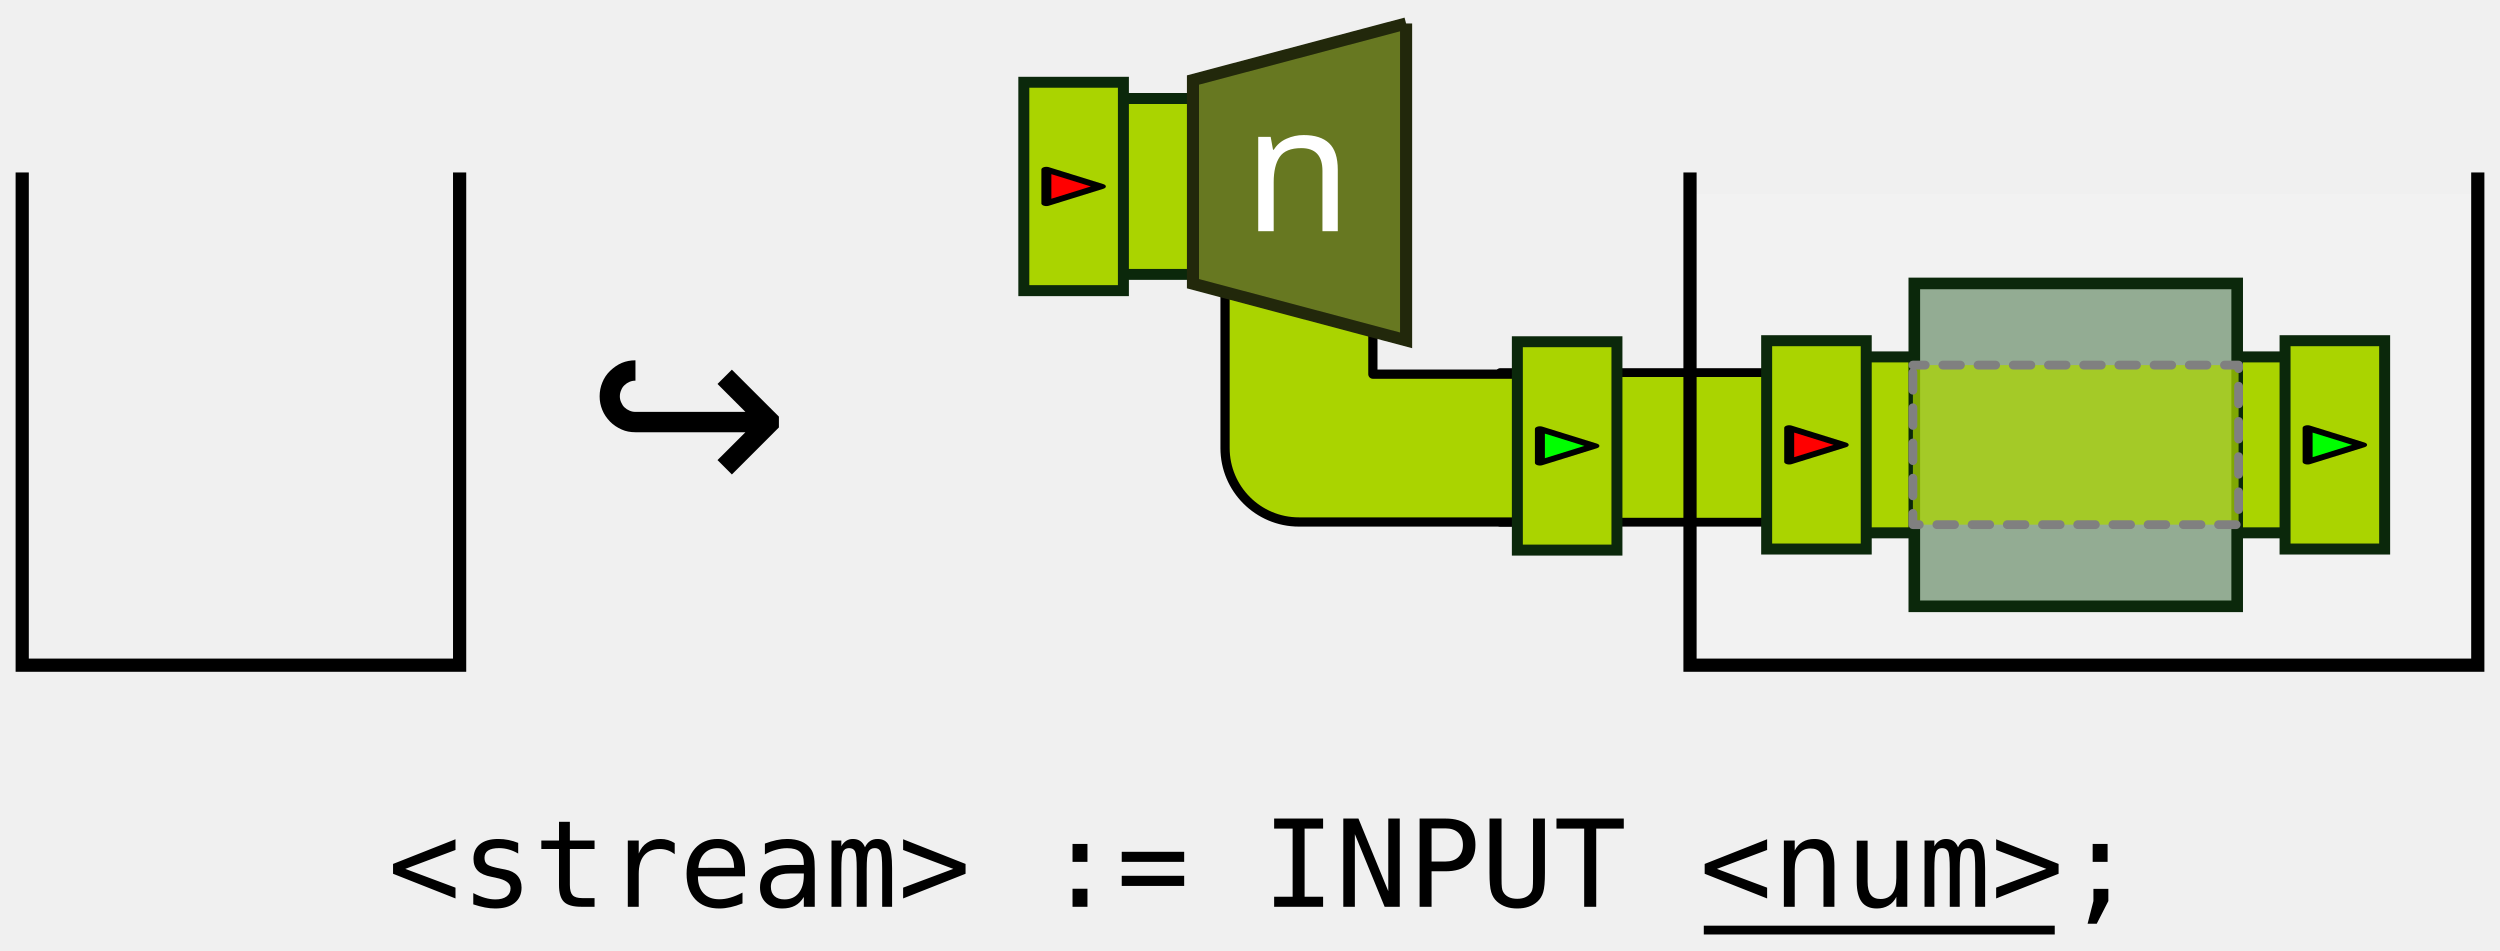
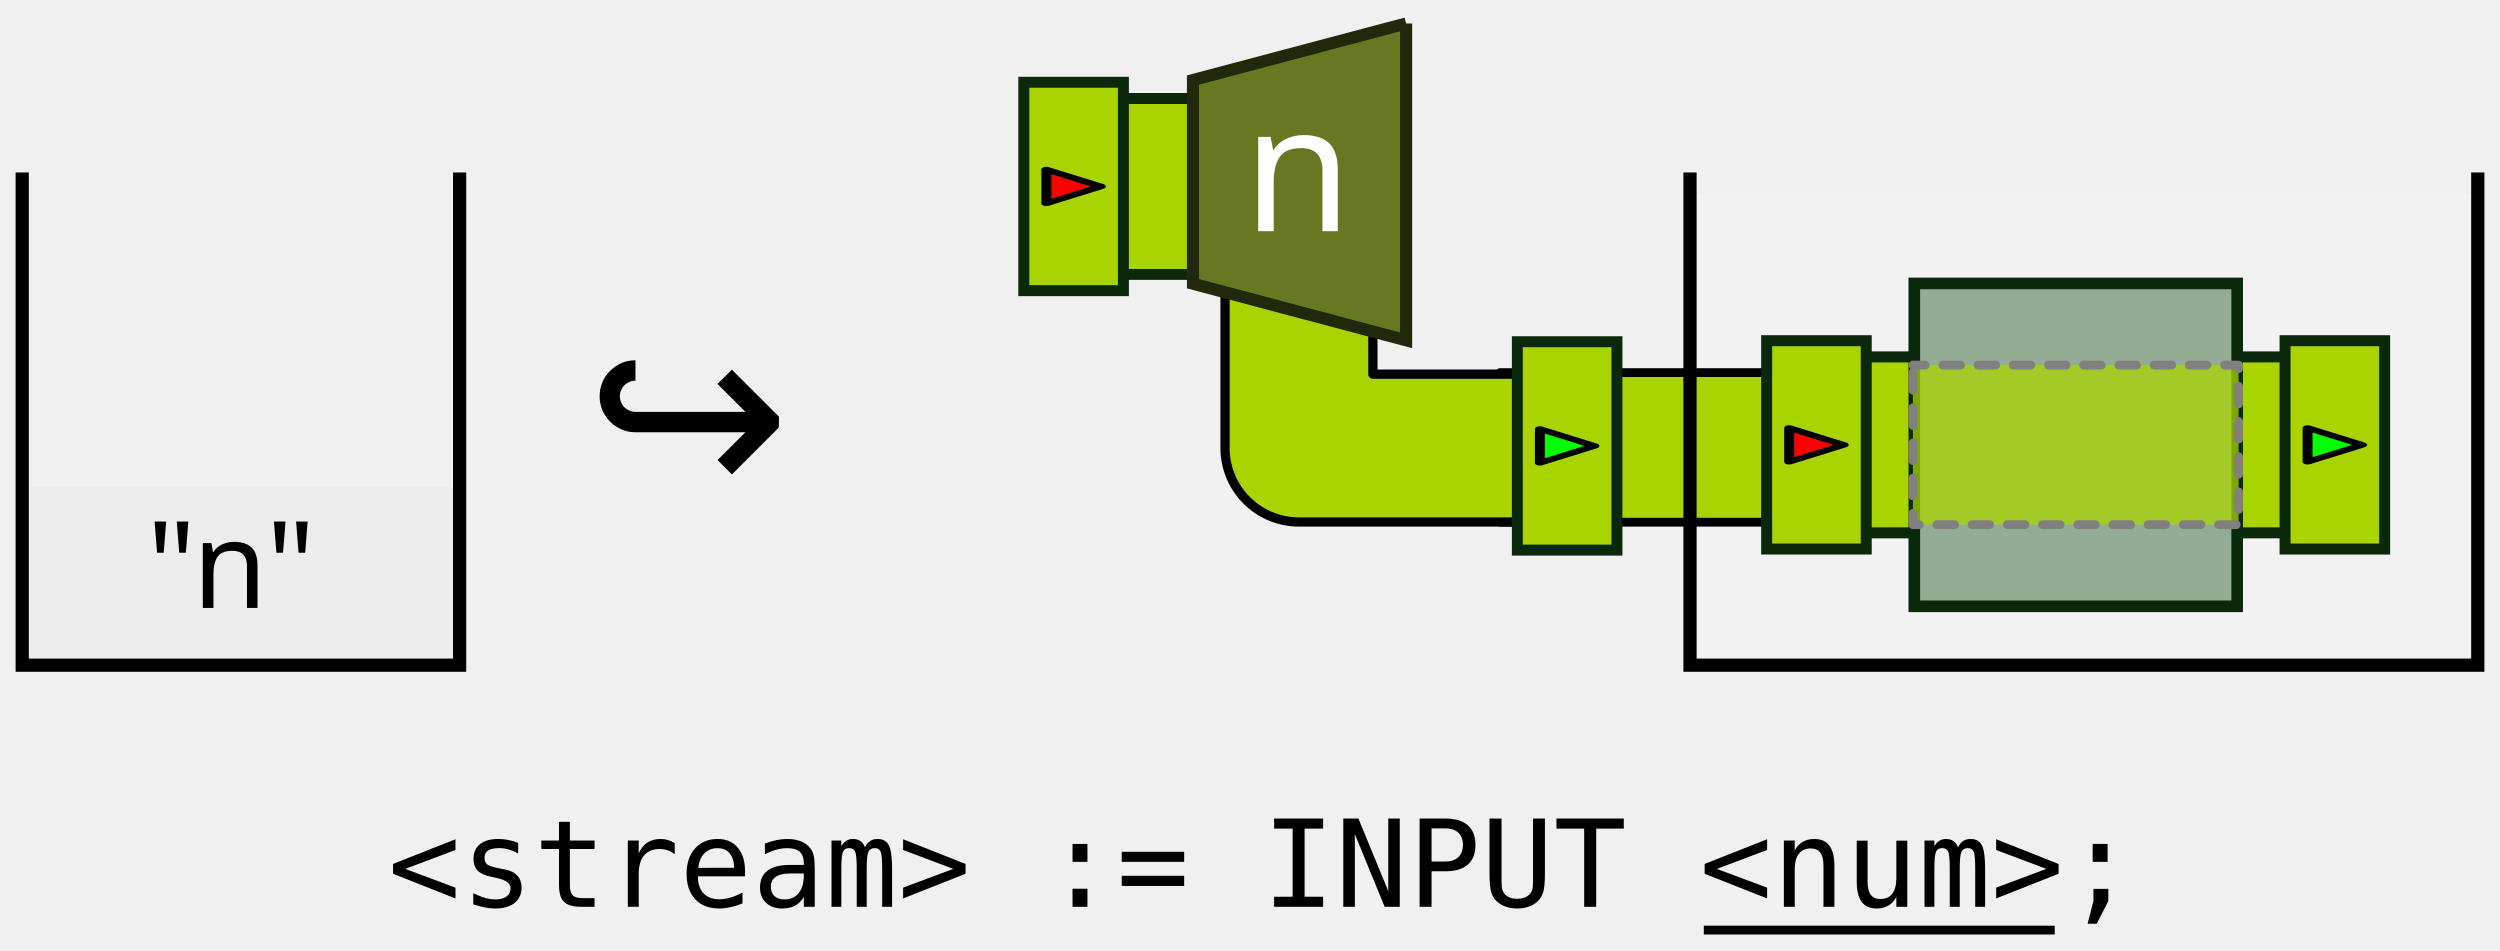
<svg xmlns="http://www.w3.org/2000/svg" width="160.31mm" height="60.923mm" viewBox="0 0 568.026 215.871" id="svg6414" version="1.1">
  <defs id="defs6416" />
  <g id="layer1" transform="translate(-135.8885,-703.7812)">
+     <rect style="opacity:0.98;fill:#ececec;fill-opacity:1;stroke:none;stroke-width:3;stroke-linecap:round;stroke-linejoin:miter;stroke-miterlimit:4;stroke-dasharray:none;stroke-dashoffset:0;stroke-opacity:1" id="rect8260" width="99.879" height="40.406" x="140.67" y="814.449" ry="0" />
    <g id="g8494" transform="translate(196.8743,0)">
      <g id="g8440">
        <text id="text8577" y="909.811" x="27.13" style="font-style:normal;font-weight:normal;font-size:27.5px;line-height:125%;font-family:sans-serif;letter-spacing:0px;word-spacing:0px;fill:#000000;fill-opacity:1;stroke:none;stroke-width:1px;stroke-linecap:butt;stroke-linejoin:miter;stroke-opacity:1" xml:space="preserve">
          <tspan style="font-style:normal;font-variant:normal;font-weight:normal;font-stretch:normal;font-family:'DejaVu Sans Mono';-inkscape-font-specification:'DejaVu Sans Mono'" y="909.811" x="27.13" id="tspan8579">&lt;stream&gt; := INPUT &lt;num&gt;;</tspan>
        </text>
        <path style="fill:none;fill-rule:evenodd;stroke:#000000;stroke-width:2;stroke-linecap:butt;stroke-linejoin:miter;stroke-miterlimit:4;stroke-dasharray:none;stroke-opacity:1" d="m 326.135,915.108 79.74,0" id="path15909" />
      </g>
    </g>
-     <g id="g8465">
-       <rect ry="0" y="747.852" x="519.146" height="106.943" width="178.734" id="rect14131" style="opacity:0.98;fill:#f2f2f2;fill-opacity:0.98;stroke:none;stroke-width:3;stroke-linecap:round;stroke-linejoin:miter;stroke-miterlimit:4;stroke-dasharray:none;stroke-dashoffset:0;stroke-opacity:1" />
-       <rect style="display:inline;opacity:1;fill:#aad400;fill-opacity:1;stroke:#000000;stroke-width:2;stroke-linecap:round;stroke-linejoin:round;stroke-miterlimit:4;stroke-dasharray:none;stroke-dashoffset:1.2;stroke-opacity:1" id="rect8401" width="74" height="34" x="476.771" y="788.434" />
-       <path style="fill:none;fill-rule:evenodd;stroke:#000000;stroke-width:3;stroke-linecap:butt;stroke-linejoin:miter;stroke-miterlimit:4;stroke-dasharray:none;stroke-opacity:1" d="m 519.877,742.967 0,111.954 178.994,0 0,-111.954" id="path14135" />
-       <path style="color:#000000;font-style:normal;font-variant:normal;font-weight:normal;font-stretch:normal;font-size:medium;line-height:normal;font-family:sans-serif;text-indent:0;text-align:start;text-decoration:none;text-decoration-line:none;text-decoration-style:solid;text-decoration-color:#000000;letter-spacing:normal;word-spacing:normal;text-transform:none;direction:ltr;block-progression:tb;writing-mode:lr-tb;baseline-shift:baseline;text-anchor:start;white-space:normal;clip-rule:nonzero;display:inline;overflow:visible;visibility:visible;opacity:1;isolation:auto;mix-blend-mode:normal;color-interpolation:sRGB;color-interpolation-filters:linearRGB;solid-color:#000000;solid-opacity:1;fill:#aad400;fill-opacity:1;fill-rule:evenodd;stroke:#000000;stroke-width:2.099;stroke-linecap:butt;stroke-linejoin:round;stroke-miterlimit:4;stroke-dasharray:none;stroke-dashoffset:0;stroke-opacity:1;color-rendering:auto;image-rendering:auto;shape-rendering:auto;text-rendering:auto;enable-background:accumulate" d="m 431.026,822.384 a 16.795,16.795 0 0 1 -16.794,-16.794 l 0,-63.577 33.587,0 0,46.783 38.386,0 0,33.587 -55.18,0 z" id="path8349" />
-       <g id="g8279" transform="translate(319.4737,38.79735)" style="display:inline;fill:#aad400;fill-opacity:1">
-         <rect style="color:#000000;display:inline;overflow:visible;visibility:visible;fill:#aad400;fill-opacity:1;fill-rule:nonzero;stroke:#0b280b;stroke-width:2.496;stroke-miterlimit:4;stroke-dasharray:none;stroke-dashoffset:0;marker:none;enable-background:accumulate" id="rect8281" width="39.971" height="29.395" x="687.362" y="-92.719" transform="matrix(0,1,-1,0,0,0)" />
-         <rect y="-71.664" x="683.676" height="22.627" width="47.344" id="rect8283" style="color:#000000;display:inline;overflow:visible;visibility:visible;fill:#aad400;fill-opacity:1;fill-rule:nonzero;stroke:#0b280b;stroke-width:2.496;stroke-miterlimit:4;stroke-dasharray:none;stroke-dashoffset:0;marker:none;enable-background:accumulate" transform="matrix(0,1,-1,0,0,0)" />
-       </g>
-       <path style="display:inline;opacity:1;fill:#ff0000;fill-opacity:1;stroke:#000000;stroke-width:7.472;stroke-linecap:round;stroke-linejoin:round;stroke-miterlimit:4;stroke-dasharray:none;stroke-dashoffset:0;stroke-opacity:1" id="path8285" d="m 57.127,378.819 -47.11,0 23.555,-40.799 z" transform="matrix(0,0.1634115,-0.3034906,0,488.6012,740.6596)" />
-       <path id="path9323" d="m 455.368,709.111 -48.425,12.85 0,5.078 0,36.124 0,5.078 48.425,12.87 0,-30.799 0,-10.403 0,-30.799 z" style="display:inline;fill:#677821;fill-opacity:1;stroke:#22280b;stroke-width:2.749;stroke-miterlimit:22.926;stroke-dasharray:none;stroke-dashoffset:0;stroke-opacity:1" />
-       <g id="g8365" transform="translate(-216.9335,581.2799)" style="display:inline">
-         <rect y="697.582" x="200.148" height="22.627" width="47.344" id="rect8367" style="color:#000000;display:inline;overflow:visible;visibility:visible;fill:#aad400;fill-opacity:1;fill-rule:nonzero;stroke:#0b280b;stroke-width:2.496;stroke-miterlimit:4;stroke-dasharray:none;stroke-dashoffset:0;marker:none;enable-background:accumulate" transform="matrix(0,1,1,0,0,0)" />
-         <path transform="matrix(0,0.1634115,-0.3034906,0,817.672,218.3337)" d="m 57.127,378.819 -47.11,0 23.555,-40.799 z" id="path8369" style="display:inline;opacity:1;fill:#00ff00;fill-opacity:1;stroke:#000000;stroke-width:7.472;stroke-linecap:round;stroke-linejoin:round;stroke-miterlimit:4;stroke-dasharray:none;stroke-dashoffset:0;stroke-opacity:1" />
-       </g>
-       <g id="g6933-2-1" transform="translate(488.2545,97.514)" style="display:inline;fill:#aad400;fill-opacity:1">
-         <rect style="color:#000000;display:inline;overflow:visible;visibility:visible;fill:#aad400;fill-opacity:1;fill-rule:nonzero;stroke:#0b280b;stroke-width:2.496;stroke-miterlimit:4;stroke-dasharray:none;stroke-dashoffset:0;marker:none;enable-background:accumulate" id="rect6935-4-9" width="39.971" height="77.252" x="687.362" y="-140.576" transform="matrix(0,1,-1,0,0,0)" />
-         <rect y="-71.664" x="683.676" height="22.627" width="47.344" id="rect6937-9-4" style="color:#000000;display:inline;overflow:visible;visibility:visible;fill:#aad400;fill-opacity:1;fill-rule:nonzero;stroke:#0b280b;stroke-width:2.496;stroke-miterlimit:4;stroke-dasharray:none;stroke-dashoffset:0;marker:none;enable-background:accumulate" transform="matrix(0,1,-1,0,0,0)" />
-       </g>
-       <g id="g6939-8-0" transform="translate(488.2545,97.514)" style="display:inline;fill:#aad400;fill-opacity:1">
-         <rect transform="matrix(0,1,1,0,0,0)" y="97.915" x="687.362" height="77.252" width="39.971" id="rect6941-1-5" style="color:#000000;display:inline;overflow:visible;visibility:visible;fill:#aad400;fill-opacity:1;fill-rule:nonzero;stroke:#0b280b;stroke-width:2.496;stroke-miterlimit:4;stroke-dasharray:none;stroke-dashoffset:0;marker:none;enable-background:accumulate" />
-         <rect transform="matrix(0,1,1,0,0,0)" style="color:#000000;display:inline;overflow:visible;visibility:visible;fill:#aad400;fill-opacity:1;fill-rule:nonzero;stroke:#0b280b;stroke-width:2.496;stroke-miterlimit:4;stroke-dasharray:none;stroke-dashoffset:0;marker:none;enable-background:accumulate" id="rect6943-5-9" width="47.344" height="22.627" x="683.676" y="166.827" />
-       </g>
-       <path transform="matrix(0,0.1634115,-0.3034906,0,775.172,799.3762)" d="m 57.127,378.819 -47.11,0 23.555,-40.799 z" id="path6947-6-18" style="display:inline;opacity:1;fill:#00ff00;fill-opacity:1;stroke:#000000;stroke-width:7.472;stroke-linecap:round;stroke-linejoin:round;stroke-miterlimit:4;stroke-dasharray:none;stroke-dashoffset:0;stroke-opacity:1" />
-       <path style="display:inline;opacity:1;fill:#ff0000;fill-opacity:1;stroke:#000000;stroke-width:7.472;stroke-linecap:round;stroke-linejoin:round;stroke-miterlimit:4;stroke-dasharray:none;stroke-dashoffset:0;stroke-opacity:1" id="path6949-4-4" d="m 57.127,378.819 -47.11,0 23.555,-40.799 z" transform="matrix(0,0.1634115,-0.3034906,0,657.382,799.3762)" />
-       <path style="color:#000000;display:inline;overflow:visible;visibility:visible;fill:#93ac93;fill-opacity:1;fill-rule:nonzero;stroke:#0b280b;stroke-width:2.638;stroke-miterlimit:4;stroke-dasharray:none;stroke-dashoffset:0;marker:none;enable-background:accumulate" d="m 570.84,768.181 0,73.362 8.321,0 58.084,0 6.957,0 0,-73.362 -6.957,0 -58.084,0 -8.321,0 z" id="path6945-4-2" />
-       <rect y="786.737" x="570.521" height="36.25" width="74" id="rect4690" style="display:inline;opacity:1;fill:#aad400;fill-opacity:0.738;stroke:#808080;stroke-width:2;stroke-linecap:round;stroke-linejoin:round;stroke-miterlimit:4;stroke-dasharray:4, 4;stroke-dashoffset:1.2;stroke-opacity:1" />
-       <text id="text8397" y="756.313" x="418.362" style="font-style:normal;font-weight:normal;font-size:40px;line-height:125%;font-family:sans-serif;letter-spacing:0px;word-spacing:0px;fill:#ffffff;fill-opacity:1;stroke:none;stroke-width:1px;stroke-linecap:butt;stroke-linejoin:miter;stroke-opacity:1" xml:space="preserve">
-         <tspan y="756.313" x="418.362" id="tspan8399">n</tspan>
-       </text>
-       <path id="path8445" d="m 140.932,742.967 0,111.954 99.385,0 0,-111.954" style="fill:none;fill-rule:evenodd;stroke:#000000;stroke-width:3;stroke-linecap:butt;stroke-linejoin:miter;stroke-miterlimit:4;stroke-dasharray:none;stroke-opacity:1" />
-       <text id="text8651" y="817.131" x="268.924" style="font-style:normal;font-weight:normal;font-size:55.691px;line-height:125%;font-family:sans-serif;letter-spacing:0px;word-spacing:0px;fill:#000000;fill-opacity:1;stroke:none;stroke-width:1px;stroke-linecap:butt;stroke-linejoin:miter;stroke-opacity:1" xml:space="preserve">
-         <tspan y="817.131" x="268.924" id="tspan8653">↪</tspan>
-       </text>
+     <rect style="opacity:0.98;fill:#f2f2f2;fill-opacity:0.98;stroke:none;stroke-width:3;stroke-linecap:round;stroke-linejoin:miter;stroke-miterlimit:4;stroke-dasharray:none;stroke-dashoffset:0;stroke-opacity:1" id="rect14131" width="178.734" height="106.943" x="519.146" y="747.852" ry="0" />
+     <rect y="788.434" x="476.771" height="34" width="74" id="rect8401" style="display:inline;opacity:1;fill:#aad400;fill-opacity:1;stroke:#000000;stroke-width:2;stroke-linecap:round;stroke-linejoin:round;stroke-miterlimit:4;stroke-dasharray:none;stroke-dashoffset:1.2;stroke-opacity:1" />
+     <path id="path14135" d="m 519.877,742.967 0,111.954 178.994,0 0,-111.954" style="fill:none;fill-rule:evenodd;stroke:#000000;stroke-width:3;stroke-linecap:butt;stroke-linejoin:miter;stroke-miterlimit:4;stroke-dasharray:none;stroke-opacity:1" />
+     <path id="path8349" d="m 431.026,822.384 a 16.795,16.795 0 0 1 -16.794,-16.794 l 0,-63.577 33.587,0 0,46.783 38.386,0 0,33.587 -55.18,0 z" style="color:#000000;font-style:normal;font-variant:normal;font-weight:normal;font-stretch:normal;font-size:medium;line-height:normal;font-family:sans-serif;text-indent:0;text-align:start;text-decoration:none;text-decoration-line:none;text-decoration-style:solid;text-decoration-color:#000000;letter-spacing:normal;word-spacing:normal;text-transform:none;direction:ltr;block-progression:tb;writing-mode:lr-tb;baseline-shift:baseline;text-anchor:start;white-space:normal;clip-rule:nonzero;display:inline;overflow:visible;visibility:visible;opacity:1;isolation:auto;mix-blend-mode:normal;color-interpolation:sRGB;color-interpolation-filters:linearRGB;solid-color:#000000;solid-opacity:1;fill:#aad400;fill-opacity:1;fill-rule:evenodd;stroke:#000000;stroke-width:2.099;stroke-linecap:butt;stroke-linejoin:round;stroke-miterlimit:4;stroke-dasharray:none;stroke-dashoffset:0;stroke-opacity:1;color-rendering:auto;image-rendering:auto;shape-rendering:auto;text-rendering:auto;enable-background:accumulate" />
+     <g style="display:inline;fill:#aad400;fill-opacity:1" transform="translate(319.4737,38.79735)" id="g8279">
+       <rect transform="matrix(0,1,-1,0,0,0)" y="-92.719" x="687.362" height="29.395" width="39.971" id="rect8281" style="color:#000000;display:inline;overflow:visible;visibility:visible;fill:#aad400;fill-opacity:1;fill-rule:nonzero;stroke:#0b280b;stroke-width:2.496;stroke-miterlimit:4;stroke-dasharray:none;stroke-dashoffset:0;marker:none;enable-background:accumulate" />
+       <rect transform="matrix(0,1,-1,0,0,0)" style="color:#000000;display:inline;overflow:visible;visibility:visible;fill:#aad400;fill-opacity:1;fill-rule:nonzero;stroke:#0b280b;stroke-width:2.496;stroke-miterlimit:4;stroke-dasharray:none;stroke-dashoffset:0;marker:none;enable-background:accumulate" id="rect8283" width="47.344" height="22.627" x="683.676" y="-71.664" />
    </g>
+     <path transform="matrix(0,0.1634115,-0.3034906,0,488.6012,740.6596)" d="m 57.127,378.819 -47.11,0 23.555,-40.799 z" id="path8285" style="display:inline;opacity:1;fill:#ff0000;fill-opacity:1;stroke:#000000;stroke-width:7.472;stroke-linecap:round;stroke-linejoin:round;stroke-miterlimit:4;stroke-dasharray:none;stroke-dashoffset:0;stroke-opacity:1" />
+     <path style="display:inline;fill:#677821;fill-opacity:1;stroke:#22280b;stroke-width:2.749;stroke-miterlimit:22.926;stroke-dasharray:none;stroke-dashoffset:0;stroke-opacity:1" d="m 455.368,709.111 -48.425,12.85 0,5.078 0,36.124 0,5.078 48.425,12.87 0,-30.799 0,-10.403 0,-30.799 z" id="path9323" />
+     <g style="display:inline" transform="translate(-216.9335,581.2799)" id="g8365">
+       <rect transform="matrix(0,1,1,0,0,0)" style="color:#000000;display:inline;overflow:visible;visibility:visible;fill:#aad400;fill-opacity:1;fill-rule:nonzero;stroke:#0b280b;stroke-width:2.496;stroke-miterlimit:4;stroke-dasharray:none;stroke-dashoffset:0;marker:none;enable-background:accumulate" id="rect8367" width="47.344" height="22.627" x="200.148" y="697.582" />
+       <path style="display:inline;opacity:1;fill:#00ff00;fill-opacity:1;stroke:#000000;stroke-width:7.472;stroke-linecap:round;stroke-linejoin:round;stroke-miterlimit:4;stroke-dasharray:none;stroke-dashoffset:0;stroke-opacity:1" id="path8369" d="m 57.127,378.819 -47.11,0 23.555,-40.799 z" transform="matrix(0,0.1634115,-0.3034906,0,817.672,218.3337)" />
+     </g>
+     <g style="display:inline;fill:#aad400;fill-opacity:1" transform="translate(488.2545,97.514)" id="g6933-2-1">
+       <rect transform="matrix(0,1,-1,0,0,0)" y="-140.576" x="687.362" height="77.252" width="39.971" id="rect6935-4-9" style="color:#000000;display:inline;overflow:visible;visibility:visible;fill:#aad400;fill-opacity:1;fill-rule:nonzero;stroke:#0b280b;stroke-width:2.496;stroke-miterlimit:4;stroke-dasharray:none;stroke-dashoffset:0;marker:none;enable-background:accumulate" />
+       <rect transform="matrix(0,1,-1,0,0,0)" style="color:#000000;display:inline;overflow:visible;visibility:visible;fill:#aad400;fill-opacity:1;fill-rule:nonzero;stroke:#0b280b;stroke-width:2.496;stroke-miterlimit:4;stroke-dasharray:none;stroke-dashoffset:0;marker:none;enable-background:accumulate" id="rect6937-9-4" width="47.344" height="22.627" x="683.676" y="-71.664" />
+     </g>
+     <g style="display:inline;fill:#aad400;fill-opacity:1" transform="translate(488.2545,97.514)" id="g6939-8-0">
+       <rect style="color:#000000;display:inline;overflow:visible;visibility:visible;fill:#aad400;fill-opacity:1;fill-rule:nonzero;stroke:#0b280b;stroke-width:2.496;stroke-miterlimit:4;stroke-dasharray:none;stroke-dashoffset:0;marker:none;enable-background:accumulate" id="rect6941-1-5" width="39.971" height="77.252" x="687.362" y="97.915" transform="matrix(0,1,1,0,0,0)" />
+       <rect y="166.827" x="683.676" height="22.627" width="47.344" id="rect6943-5-9" style="color:#000000;display:inline;overflow:visible;visibility:visible;fill:#aad400;fill-opacity:1;fill-rule:nonzero;stroke:#0b280b;stroke-width:2.496;stroke-miterlimit:4;stroke-dasharray:none;stroke-dashoffset:0;marker:none;enable-background:accumulate" transform="matrix(0,1,1,0,0,0)" />
+     </g>
+     <path style="display:inline;opacity:1;fill:#00ff00;fill-opacity:1;stroke:#000000;stroke-width:7.472;stroke-linecap:round;stroke-linejoin:round;stroke-miterlimit:4;stroke-dasharray:none;stroke-dashoffset:0;stroke-opacity:1" id="path6947-6-18" d="m 57.127,378.819 -47.11,0 23.555,-40.799 z" transform="matrix(0,0.1634115,-0.3034906,0,775.172,799.3762)" />
+     <path transform="matrix(0,0.1634115,-0.3034906,0,657.382,799.3762)" d="m 57.127,378.819 -47.11,0 23.555,-40.799 z" id="path6949-4-4" style="display:inline;opacity:1;fill:#ff0000;fill-opacity:1;stroke:#000000;stroke-width:7.472;stroke-linecap:round;stroke-linejoin:round;stroke-miterlimit:4;stroke-dasharray:none;stroke-dashoffset:0;stroke-opacity:1" />
+     <path id="path6945-4-2" d="m 570.84,768.181 0,73.362 8.321,0 58.084,0 6.957,0 0,-73.362 -6.957,0 -58.084,0 -8.321,0 z" style="color:#000000;display:inline;overflow:visible;visibility:visible;fill:#93ac93;fill-opacity:1;fill-rule:nonzero;stroke:#0b280b;stroke-width:2.638;stroke-miterlimit:4;stroke-dasharray:none;stroke-dashoffset:0;marker:none;enable-background:accumulate" />
+     <rect style="display:inline;opacity:1;fill:#aad400;fill-opacity:0.738;stroke:#808080;stroke-width:2;stroke-linecap:round;stroke-linejoin:round;stroke-miterlimit:4;stroke-dasharray:4, 4;stroke-dashoffset:1.2;stroke-opacity:1" id="rect4690" width="74" height="36.25" x="570.521" y="786.737" />
+     <text xml:space="preserve" style="font-style:normal;font-weight:normal;font-size:40px;line-height:125%;font-family:sans-serif;letter-spacing:0px;word-spacing:0px;fill:#ffffff;fill-opacity:1;stroke:none;stroke-width:1px;stroke-linecap:butt;stroke-linejoin:miter;stroke-opacity:1" x="418.362" y="756.313" id="text8397">
+       <tspan id="tspan8399" x="418.362" y="756.313">n</tspan>
+     </text>
+     <path style="fill:none;fill-rule:evenodd;stroke:#000000;stroke-width:3;stroke-linecap:butt;stroke-linejoin:miter;stroke-miterlimit:4;stroke-dasharray:none;stroke-opacity:1" d="m 140.932,742.967 0,111.954 99.385,0 0,-111.954" id="path8445" />
+     <text xml:space="preserve" style="font-style:normal;font-weight:normal;font-size:55.691px;line-height:125%;font-family:sans-serif;letter-spacing:0px;word-spacing:0px;fill:#000000;fill-opacity:1;stroke:none;stroke-width:1px;stroke-linecap:butt;stroke-linejoin:miter;stroke-opacity:1" x="268.924" y="817.131" id="text8651">
+       <tspan id="tspan8653" x="268.924" y="817.131">↪</tspan>
+     </text>
+     <text xml:space="preserve" style="font-style:normal;font-weight:normal;font-size:27.5px;line-height:125%;font-family:sans-serif;letter-spacing:0px;word-spacing:0px;fill:#000000;fill-opacity:1;stroke:none;stroke-width:1px;stroke-linecap:butt;stroke-linejoin:miter;stroke-opacity:1" x="169.234" y="841.912" id="text7827">
+       <tspan id="tspan7829" x="169.234" y="841.912">"n"</tspan>
+     </text>
  </g>
</svg>
